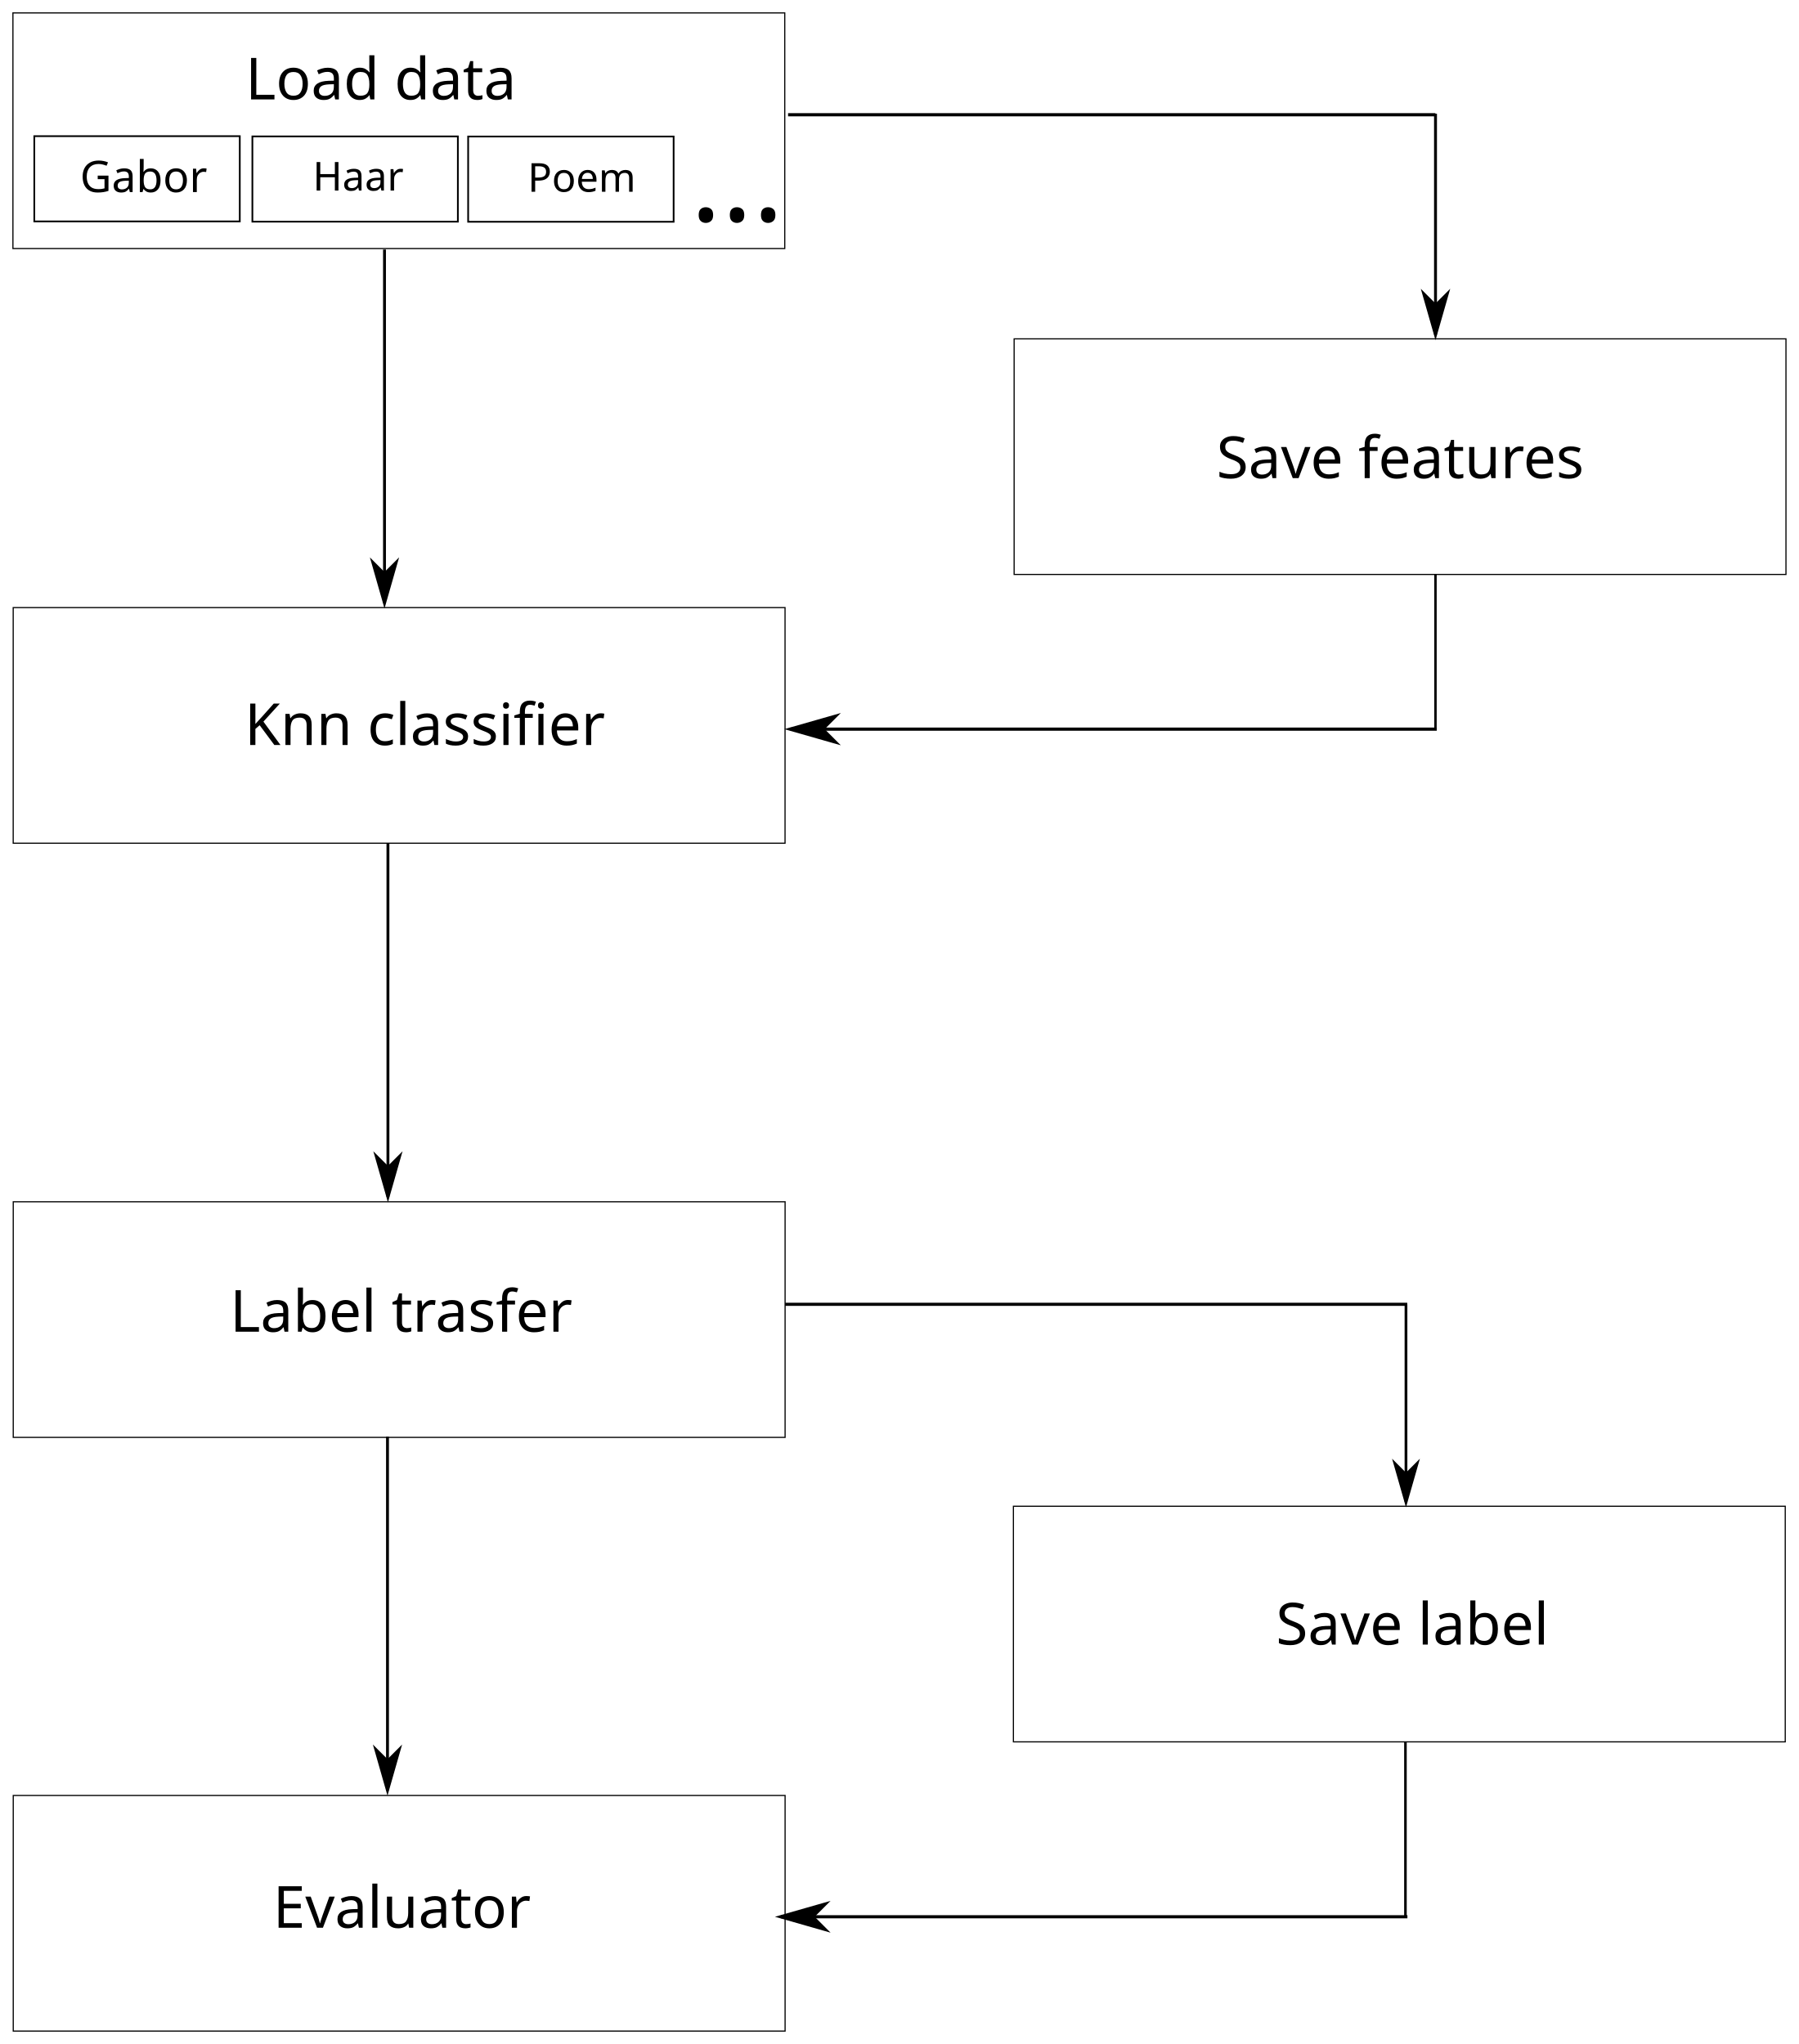
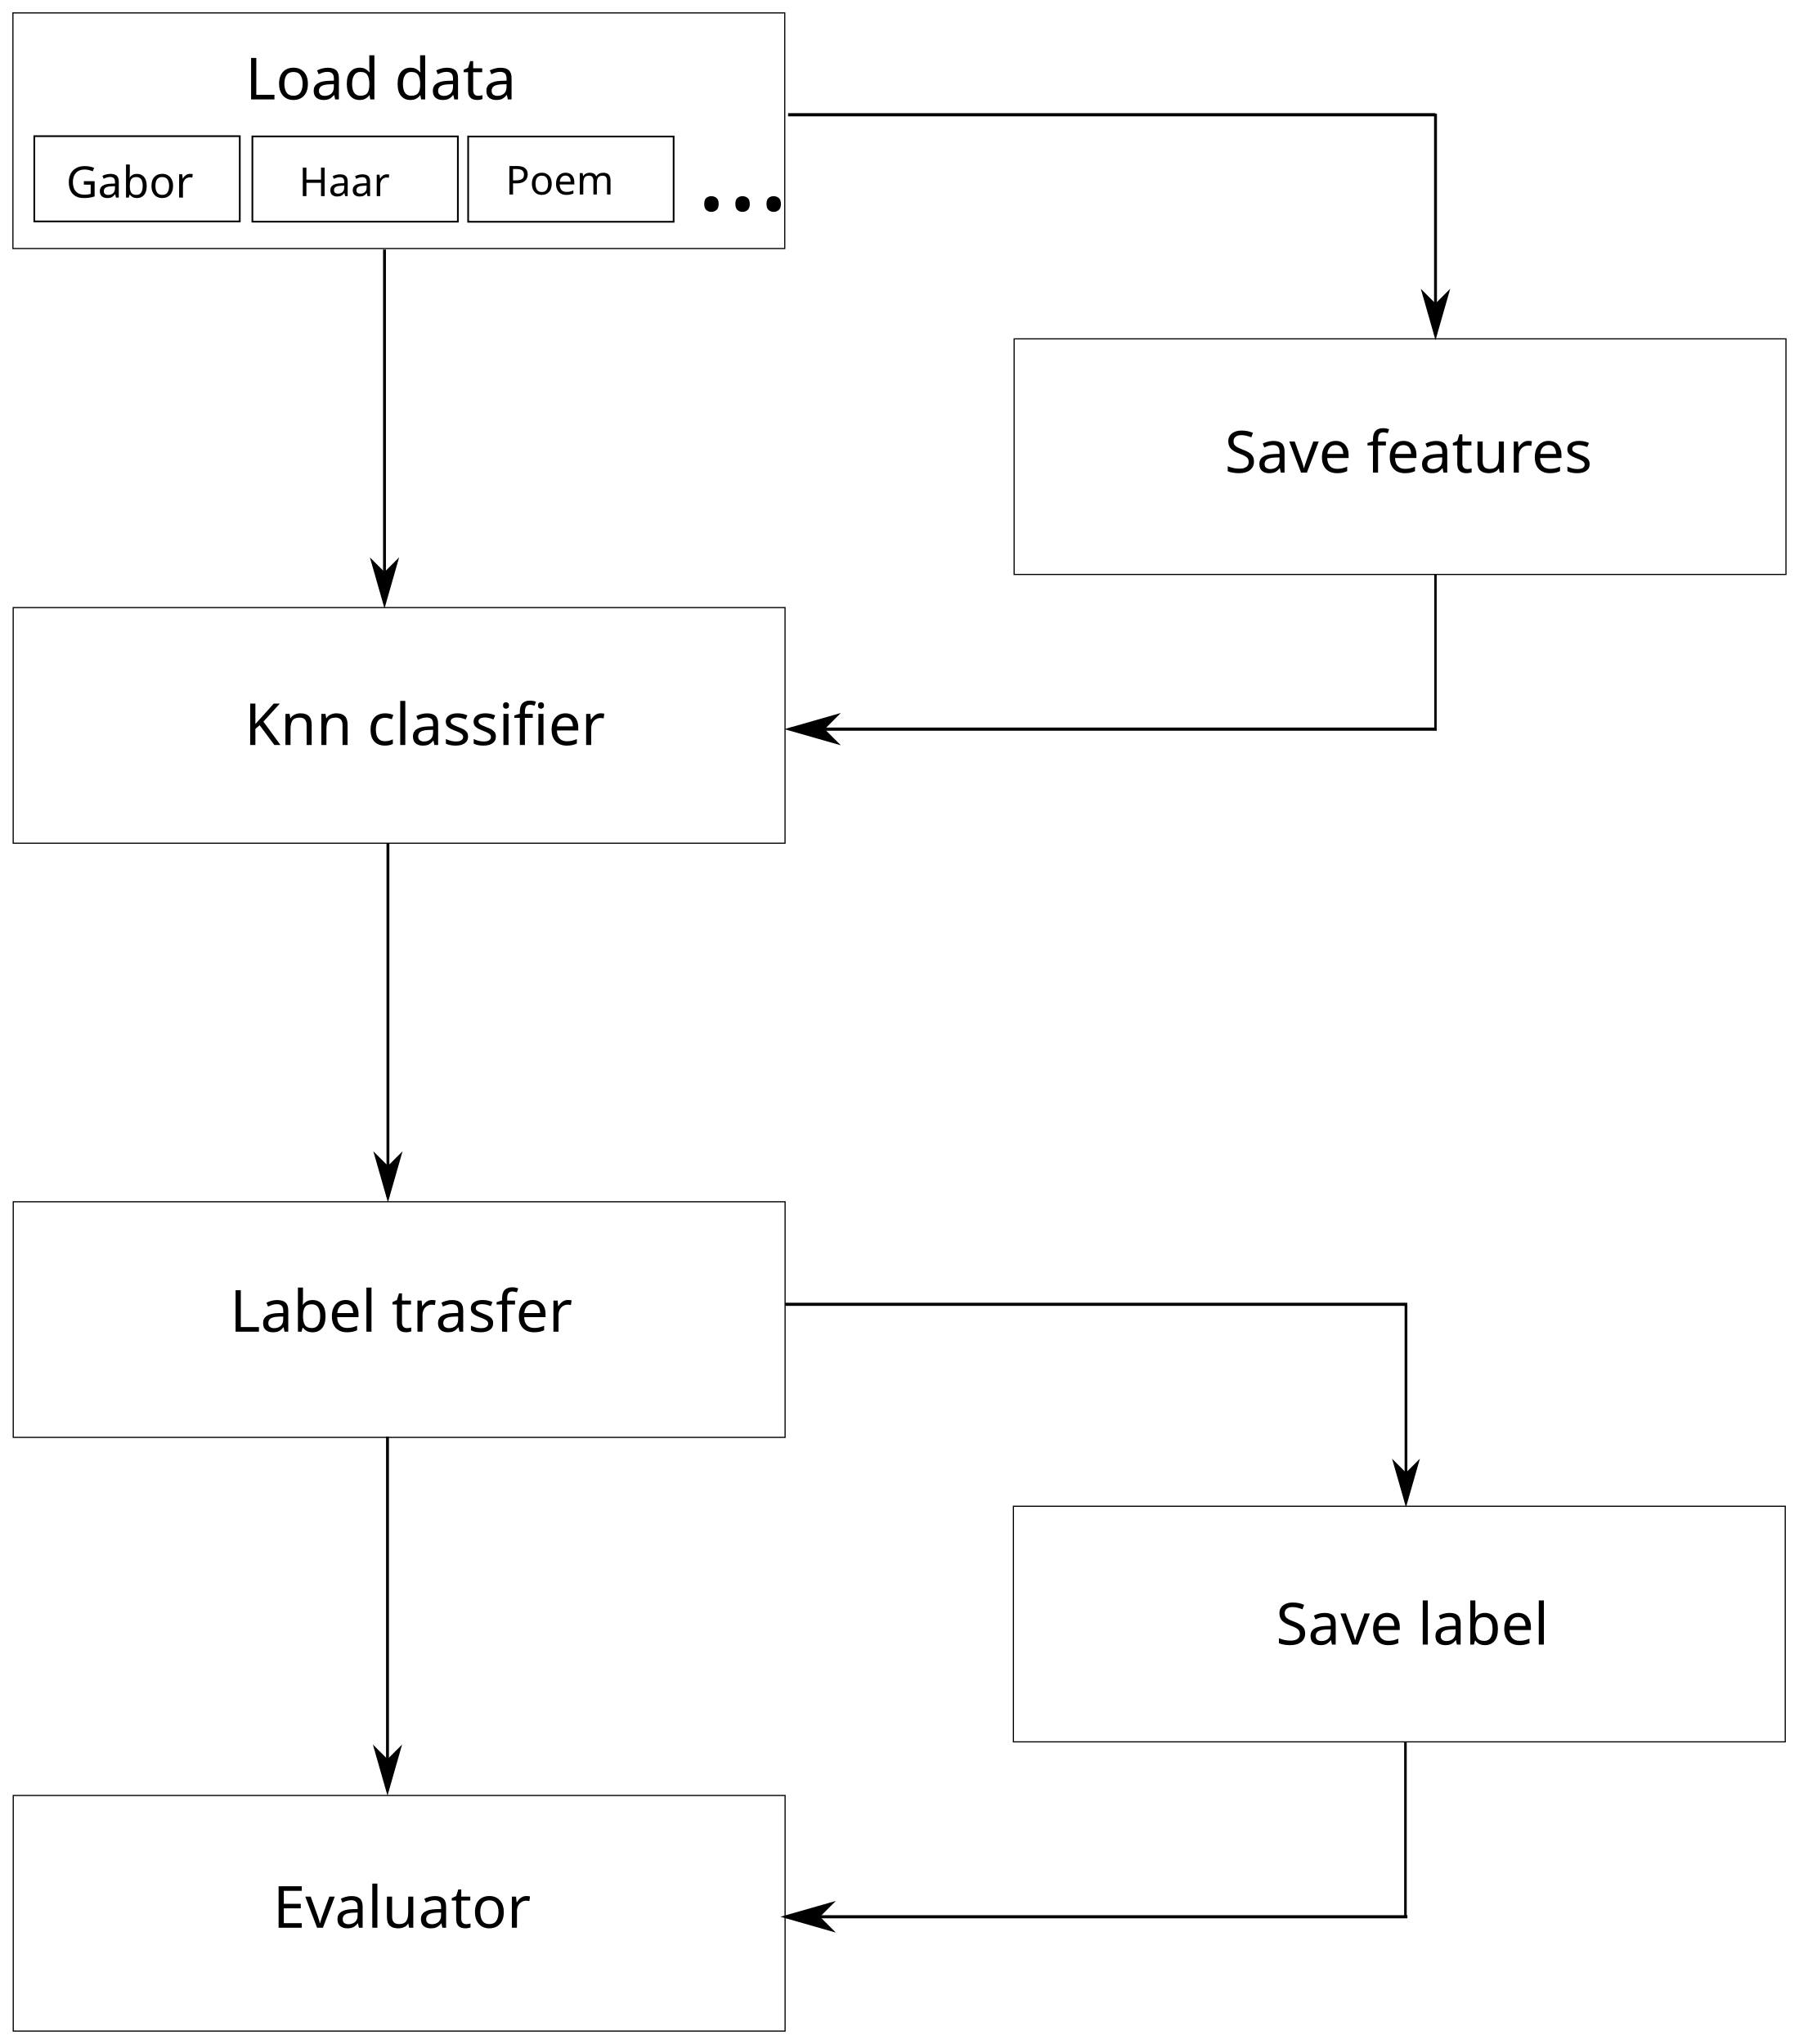
<svg xmlns="http://www.w3.org/2000/svg" width="174.818mm" height="198.669mm" viewBox="0 0 619.433 703.945" id="svg2" version="1.1">
  <defs id="defs4">
    <marker orient="auto" refY="0.0" refX="0.0" id="Arrow1Lstart" style="overflow:visible">
      <path id="path4591" d="M 0.0,0.0 L 5.0,-5.0 L -12.5,0.0 L 5.0,5.0 L 0.0,0.0 z " style="fill-rule:evenodd;stroke:#000000;stroke-width:1pt;stroke-opacity:1;fill:#000000;fill-opacity:1" transform="scale(0.8) translate(12.5,0)" />
    </marker>
    <marker style="overflow:visible" id="marker7017" refX="0" refY="0" orient="auto">
      <path transform="matrix(-0.8,0,0,-0.8,-10,0)" style="fill:#000000;fill-opacity:1;fill-rule:evenodd;stroke:#000000;stroke-width:1pt;stroke-opacity:1" d="M 0,0 5,-5 -12.5,0 5,5 0,0 Z" id="path7019" />
    </marker>
    <marker orient="auto" refY="0" refX="0" id="Arrow1Lend" style="overflow:visible">
      <path id="path4594" d="M 0,0 5,-5 -12.5,0 5,5 0,0 Z" style="fill:#000000;fill-opacity:1;fill-rule:evenodd;stroke:#000000;stroke-width:1pt;stroke-opacity:1" transform="matrix(-0.8,0,0,-0.8,-10,0)" />
    </marker>
    <marker orient="auto" refY="0" refX="0" id="Arrow1Lend-3" style="overflow:visible">
      <path id="path4594-5" d="M 0,0 5,-5 -12.5,0 5,5 0,0 Z" style="fill:#000000;fill-opacity:1;fill-rule:evenodd;stroke:#000000;stroke-width:1pt;stroke-opacity:1" transform="matrix(-0.8,0,0,-0.8,-10,0)" />
    </marker>
    <marker orient="auto" refY="0" refX="0" id="Arrow1Lend-3-1" style="overflow:visible">
      <path id="path4594-5-4" d="M 0,0 5,-5 -12.5,0 5,5 0,0 Z" style="fill:#000000;fill-opacity:1;fill-rule:evenodd;stroke:#000000;stroke-width:1pt;stroke-opacity:1" transform="matrix(-0.8,0,0,-0.8,-10,0)" />
    </marker>
    <marker style="overflow:visible" id="marker7017-0" refX="0" refY="0" orient="auto">
      <path transform="matrix(-0.8,0,0,-0.8,-10,0)" style="fill:#000000;fill-opacity:1;fill-rule:evenodd;stroke:#000000;stroke-width:1pt;stroke-opacity:1" d="M 0,0 5,-5 -12.5,0 5,5 0,0 Z" id="path7019-7" />
    </marker>
    <marker style="overflow:visible" id="marker7017-4" refX="0" refY="0" orient="auto">
      <path transform="matrix(-0.8,0,0,-0.8,-10,0)" style="fill:#000000;fill-opacity:1;fill-rule:evenodd;stroke:#000000;stroke-width:1pt;stroke-opacity:1" d="M 0,0 5,-5 -12.5,0 5,5 0,0 Z" id="path7019-76" />
    </marker>
    <marker orient="auto" refY="0" refX="0" id="Arrow1Lstart-3" style="overflow:visible">
      <path id="path4591-3" d="M 0,0 5,-5 -12.5,0 5,5 0,0 Z" style="fill:#000000;fill-opacity:1;fill-rule:evenodd;stroke:#000000;stroke-width:1pt;stroke-opacity:1" transform="matrix(0.8,0,0,0.8,10,0)" />
    </marker>
  </defs>
  <g id="layer1" transform="translate(-42.15129,-59.52332)">
    <text xml:space="preserve" style="font-style:normal;font-variant:normal;font-weight:normal;font-stretch:normal;font-size:20px;line-height:125%;font-family:'Accanthis ADF Std';-inkscape-font-specification:'Accanthis ADF Std, Normal';text-align:start;letter-spacing:0px;word-spacing:0px;writing-mode:lr-tb;text-anchor:start;fill:#000000;fill-opacity:1;stroke:none;stroke-width:1px;stroke-linecap:butt;stroke-linejoin:miter;stroke-opacity:1" x="126.67" y="93.757" id="text4140">
      <tspan id="tspan4142" x="126.67" y="93.757" style="font-style:normal;font-variant:normal;font-weight:normal;font-stretch:normal;font-size:20px;line-height:125%;font-family:'Accanthis ADF Std';-inkscape-font-specification:'Accanthis ADF Std, Normal';text-align:start;writing-mode:lr-tb;text-anchor:start">Load data</tspan>
    </text>
    <text xml:space="preserve" style="font-style:normal;font-variant:normal;font-weight:normal;font-stretch:normal;font-size:40px;line-height:125%;font-family:'Accanthis ADF Std';-inkscape-font-specification:'Accanthis ADF Std, Normal';text-align:start;letter-spacing:0px;word-spacing:0px;writing-mode:lr-tb;text-anchor:start;fill:#000000;fill-opacity:1;stroke:none;stroke-width:1px;stroke-linecap:butt;stroke-linejoin:miter;stroke-opacity:1" x="126.361" y="316.105" id="text4204">
      <tspan id="tspan4206" x="126.361" y="316.105" style="font-style:normal;font-variant:normal;font-weight:normal;font-stretch:normal;font-size:20px;line-height:125%;font-family:'Accanthis ADF Std';-inkscape-font-specification:'Accanthis ADF Std, Normal';text-align:start;writing-mode:lr-tb;text-anchor:start">Knn classifier</tspan>
    </text>
    <rect style="fill:none;fill-opacity:1;stroke:#000000;stroke-width:0.395;stroke-miterlimit:4;stroke-dasharray:none;stroke-dashoffset:0;stroke-opacity:1" id="rect4136-8-53-7" width="265.777" height="81.143" x="46.601" y="63.973" />
    <rect style="fill:none;fill-opacity:1;stroke:#000000;stroke-width:0.592;stroke-miterlimit:4;stroke-dasharray:none;stroke-dashoffset:0;stroke-opacity:1" id="rect4280" width="70.755" height="29.359" x="53.962" y="106.418" />
-     <text xml:space="preserve" style="font-style:normal;font-variant:normal;font-weight:normal;font-stretch:normal;font-size:40px;line-height:125%;font-family:'Accanthis ADF Std';-inkscape-font-specification:'Accanthis ADF Std, Normal';text-align:start;letter-spacing:0px;word-spacing:0px;writing-mode:lr-tb;text-anchor:start;fill:#000000;fill-opacity:1;stroke:none;stroke-width:1px;stroke-linecap:butt;stroke-linejoin:miter;stroke-opacity:1" x="69.686" y="125.671" id="text4297">
-       <tspan id="tspan4299" x="69.686" y="125.671" style="font-style:normal;font-variant:normal;font-weight:normal;font-stretch:normal;font-size:15px;line-height:125%;font-family:'Accanthis ADF Std';-inkscape-font-specification:'Accanthis ADF Std, Normal';text-align:start;writing-mode:lr-tb;text-anchor:start">Gabor</tspan>
+     <text xml:space="preserve" style="font-style:normal;font-variant:normal;font-weight:normal;font-stretch:normal;font-size:40px;line-height:125%;font-family:'Accanthis ADF Std';-inkscape-font-specification:'Accanthis ADF Std, Normal';text-align:start;letter-spacing:0px;word-spacing:0px;writing-mode:lr-tb;text-anchor:start;fill:#000000;fill-opacity:1;stroke:none;stroke-width:1px;stroke-linecap:butt;stroke-linejoin:miter;stroke-opacity:1" x="64.922" y="127.577" id="text4297">
+       <tspan id="tspan4299" x="64.922" y="127.577" style="font-style:normal;font-variant:normal;font-weight:normal;font-stretch:normal;font-size:15px;line-height:125%;font-family:'Accanthis ADF Std';-inkscape-font-specification:'Accanthis ADF Std, Normal';text-align:start;writing-mode:lr-tb;text-anchor:start">Gabor</tspan>
    </text>
    <text xml:space="preserve" style="font-style:normal;font-variant:normal;font-weight:normal;font-stretch:normal;font-size:40px;line-height:125%;font-family:'Accanthis ADF Std';-inkscape-font-specification:'Accanthis ADF Std, Normal';text-align:start;letter-spacing:0px;word-spacing:0px;writing-mode:lr-tb;text-anchor:start;fill:#000000;fill-opacity:1;stroke:none;stroke-width:1px;stroke-linecap:butt;stroke-linejoin:miter;stroke-opacity:1" x="245.688" y="315.299" id="text4331">
      <tspan id="tspan4333" x="245.688" y="315.299" />
    </text>
-     <text xml:space="preserve" style="font-style:normal;font-variant:normal;font-weight:normal;font-stretch:normal;font-size:13.75px;line-height:125%;font-family:'Accanthis ADF Std';-inkscape-font-specification:'Accanthis ADF Std, Normal';text-align:start;letter-spacing:0px;word-spacing:0px;writing-mode:lr-tb;text-anchor:start;fill:#000000;fill-opacity:1;stroke:none;stroke-width:1px;stroke-linecap:butt;stroke-linejoin:miter;stroke-opacity:1" x="149.851" y="125.153" id="text4297-8">
-       <tspan id="tspan4353" x="149.851" y="125.153">Haar</tspan>
+     <text xml:space="preserve" style="font-style:normal;font-variant:normal;font-weight:normal;font-stretch:normal;font-size:13.75px;line-height:125%;font-family:'Accanthis ADF Std';-inkscape-font-specification:'Accanthis ADF Std, Normal';text-align:start;letter-spacing:0px;word-spacing:0px;writing-mode:lr-tb;text-anchor:start;fill:#000000;fill-opacity:1;stroke:none;stroke-width:1px;stroke-linecap:butt;stroke-linejoin:miter;stroke-opacity:1" x="145.087" y="127.058" id="text4297-8">
+       <tspan id="tspan4353" x="145.087" y="127.058">Haar</tspan>
    </text>
-     <text xml:space="preserve" style="font-style:normal;font-variant:normal;font-weight:normal;font-stretch:normal;font-size:13.75px;line-height:125%;font-family:'Accanthis ADF Std';-inkscape-font-specification:'Accanthis ADF Std, Normal';text-align:start;letter-spacing:0px;word-spacing:0px;writing-mode:lr-tb;text-anchor:start;fill:#000000;fill-opacity:1;stroke:none;stroke-width:1px;stroke-linecap:butt;stroke-linejoin:miter;stroke-opacity:1" x="223.857" y="125.556" id="text4297-8-7">
-       <tspan id="tspan4373" x="223.857" y="125.556">Poem</tspan>
+     <text xml:space="preserve" style="font-style:normal;font-variant:normal;font-weight:normal;font-stretch:normal;font-size:13.75px;line-height:125%;font-family:'Accanthis ADF Std';-inkscape-font-specification:'Accanthis ADF Std, Normal';text-align:start;letter-spacing:0px;word-spacing:0px;writing-mode:lr-tb;text-anchor:start;fill:#000000;fill-opacity:1;stroke:none;stroke-width:1px;stroke-linecap:butt;stroke-linejoin:miter;stroke-opacity:1" x="216.234" y="126.509" id="text4297-8-7">
+       <tspan id="tspan4373" x="216.234" y="126.509">Poem</tspan>
    </text>
    <rect style="fill:none;fill-opacity:1;stroke:#000000;stroke-width:0.592;stroke-miterlimit:4;stroke-dasharray:none;stroke-dashoffset:0;stroke-opacity:1" id="rect4280-6" width="70.755" height="29.359" x="129.058" y="106.502" />
    <rect style="fill:none;fill-opacity:1;stroke:#000000;stroke-width:0.592;stroke-miterlimit:4;stroke-dasharray:none;stroke-dashoffset:0;stroke-opacity:1" id="rect4280-6-0" width="70.755" height="29.359" x="203.356" y="106.54" />
-     <text xml:space="preserve" style="font-style:normal;font-variant:normal;font-weight:normal;font-stretch:normal;font-size:40px;line-height:125%;font-family:'Accanthis ADF Std';-inkscape-font-specification:'Accanthis ADF Std, Normal';text-align:start;letter-spacing:0px;word-spacing:0px;writing-mode:lr-tb;text-anchor:start;fill:#000000;fill-opacity:1;stroke:none;stroke-width:1px;stroke-linecap:butt;stroke-linejoin:miter;stroke-opacity:1" x="279.867" y="135.737" id="text4405">
-       <tspan id="tspan4407" x="279.867" y="135.737">...</tspan>
+     <text xml:space="preserve" style="font-style:normal;font-variant:normal;font-weight:normal;font-stretch:normal;font-size:40px;line-height:125%;font-family:'Accanthis ADF Std';-inkscape-font-specification:'Accanthis ADF Std, Normal';text-align:start;letter-spacing:0px;word-spacing:0px;writing-mode:lr-tb;text-anchor:start;fill:#000000;fill-opacity:1;stroke:none;stroke-width:1px;stroke-linecap:butt;stroke-linejoin:miter;stroke-opacity:1" x="281.773" y="131.926" id="text4405">
+       <tspan id="tspan4407" x="281.773" y="131.926">...</tspan>
    </text>
    <text xml:space="preserve" style="font-style:normal;font-variant:normal;font-weight:normal;font-stretch:normal;font-size:40px;line-height:125%;font-family:'Accanthis ADF Std';-inkscape-font-specification:'Accanthis ADF Std, Normal';text-align:start;letter-spacing:0px;word-spacing:0px;writing-mode:lr-tb;text-anchor:start;fill:#000000;fill-opacity:1;stroke:none;stroke-width:1px;stroke-linecap:butt;stroke-linejoin:miter;stroke-opacity:1" x="138.724" y="242.603" id="text4424">
      <tspan id="tspan4426" x="138.724" y="242.603" />
    </text>
    <rect style="fill:none;fill-opacity:1;stroke:#000000;stroke-width:0.395;stroke-miterlimit:4;stroke-dasharray:none;stroke-dashoffset:0;stroke-opacity:1" id="rect4136-8-53-7-4-7" width="265.777" height="81.143" x="391.358" y="176.222" />
-     <text xml:space="preserve" style="font-style:normal;font-variant:normal;font-weight:normal;font-stretch:normal;font-size:20px;line-height:125%;font-family:'Accanthis ADF Std';-inkscape-font-specification:'Accanthis ADF Std, Normal';text-align:start;letter-spacing:0px;word-spacing:0px;writing-mode:lr-tb;text-anchor:start;fill:#000000;fill-opacity:1;stroke:none;stroke-width:1px;stroke-linecap:butt;stroke-linejoin:miter;stroke-opacity:1" x="461.04" y="224.194" id="text4204-0">
-       <tspan id="tspan4461" x="461.04" y="224.194">Save features</tspan>
+     <text xml:space="preserve" style="font-style:normal;font-variant:normal;font-weight:normal;font-stretch:normal;font-size:20px;line-height:125%;font-family:'Accanthis ADF Std';-inkscape-font-specification:'Accanthis ADF Std, Normal';text-align:start;letter-spacing:0px;word-spacing:0px;writing-mode:lr-tb;text-anchor:start;fill:#000000;fill-opacity:1;stroke:none;stroke-width:1px;stroke-linecap:butt;stroke-linejoin:miter;stroke-opacity:1" x="463.899" y="222.288" id="text4204-0">
+       <tspan id="tspan4461" x="463.899" y="222.288">Save features</tspan>
    </text>
    <rect style="fill:none;fill-opacity:1;stroke:#000000;stroke-width:0.395;stroke-miterlimit:4;stroke-dasharray:none;stroke-dashoffset:0;stroke-opacity:1" id="rect4136-8-53-7-4-6" width="265.777" height="81.143" x="46.698" y="268.776" />
    <text xml:space="preserve" style="font-style:normal;font-variant:normal;font-weight:normal;font-stretch:normal;font-size:20px;line-height:125%;font-family:'Accanthis ADF Std';-inkscape-font-specification:'Accanthis ADF Std, Normal';text-align:start;letter-spacing:0px;word-spacing:0px;writing-mode:lr-tb;text-anchor:start;fill:#000000;fill-opacity:1;stroke:none;stroke-width:1px;stroke-linecap:butt;stroke-linejoin:miter;stroke-opacity:1" x="121.337" y="518.159" id="text4204-8">
      <tspan id="tspan4496" x="121.337" y="518.159">Label trasfer</tspan>
    </text>
    <rect style="fill:none;fill-opacity:1;stroke:#000000;stroke-width:0.395;stroke-miterlimit:4;stroke-dasharray:none;stroke-dashoffset:0;stroke-opacity:1" id="rect4136-8-53-7-4-6-4" width="265.777" height="81.143" x="46.715" y="473.408" />
    <rect style="fill:none;fill-opacity:1;stroke:#000000;stroke-width:0.395;stroke-miterlimit:4;stroke-dasharray:none;stroke-dashoffset:0;stroke-opacity:1" id="rect4136-8-53-7-4-6-4-8" width="265.777" height="81.143" x="46.715" y="677.875" />
    <text xml:space="preserve" style="font-style:normal;font-variant:normal;font-weight:normal;font-stretch:normal;font-size:20px;line-height:125%;font-family:'Accanthis ADF Std';-inkscape-font-specification:'Accanthis ADF Std, Normal';text-align:start;letter-spacing:0px;word-spacing:0px;writing-mode:lr-tb;text-anchor:start;fill:#000000;fill-opacity:1;stroke:none;stroke-width:1px;stroke-linecap:butt;stroke-linejoin:miter;stroke-opacity:1" x="136.15" y="723.43" id="text4204-8-3-7">
      <tspan id="tspan4531-3" x="136.15" y="723.43">Evaluator</tspan>
    </text>
    <path style="fill:none;fill-rule:evenodd;stroke:#000000;stroke-width:0.991px;stroke-linecap:butt;stroke-linejoin:miter;stroke-opacity:1;marker-end:url(#Arrow1Lend)" d="m 174.552,145.463 0,121.705" id="path5155" />
    <path style="fill:none;fill-rule:evenodd;stroke:#000000;stroke-width:0.991px;stroke-linecap:butt;stroke-linejoin:miter;stroke-opacity:1;marker-end:url(#Arrow1Lend-3)" d="m 175.735,349.992 0,121.705" id="path5155-0" />
    <path style="fill:none;fill-rule:evenodd;stroke:#000000;stroke-width:0.991px;stroke-linecap:butt;stroke-linejoin:miter;stroke-opacity:1;marker-end:url(#Arrow1Lend-3-1)" d="m 175.581,554.316 0,121.705" id="path5155-0-5" />
    <path style="fill:none;fill-rule:evenodd;stroke:#000000;stroke-width:1.096px;stroke-linecap:butt;stroke-linejoin:miter;stroke-opacity:1" d="m 313.521,99.041 222.896,0" id="path7007" />
    <path style="fill:none;fill-rule:evenodd;stroke:#000000;stroke-width:0.997px;stroke-linecap:butt;stroke-linejoin:miter;stroke-opacity:1;marker-end:url(#marker7017)" d="m 536.457,98.687 0,76.073" id="path7009" />
    <path style="fill:none;fill-rule:evenodd;stroke:#000000;stroke-width:1.095px;stroke-linecap:butt;stroke-linejoin:miter;stroke-opacity:1;marker-start:url(#Arrow1Lstart)" d="m 314.35,310.638 222.534,0" id="path7007-7" />
    <path style="fill:none;fill-rule:evenodd;stroke:#000000;stroke-width:0.837px;stroke-linecap:butt;stroke-linejoin:miter;stroke-opacity:1" d="m 536.447,310.962 0,-53.533" id="path7009-8" />
    <rect style="fill:none;fill-opacity:1;stroke:#000000;stroke-width:0.395;stroke-miterlimit:4;stroke-dasharray:none;stroke-dashoffset:0;stroke-opacity:1" id="rect4136-8-53-7-4-7-6" width="265.777" height="81.143" x="391.112" y="578.267" />
    <path style="fill:none;fill-rule:evenodd;stroke:#000000;stroke-width:1.074px;stroke-linecap:butt;stroke-linejoin:miter;stroke-opacity:1" d="m 312.508,508.719 214.224,0" id="path7007-2" />
    <path style="fill:none;fill-rule:evenodd;stroke:#000000;stroke-width:0.943px;stroke-linecap:butt;stroke-linejoin:miter;stroke-opacity:1;marker-end:url(#marker7017-4)" d="m 526.291,508.797 0,68.026" id="path7009-5" />
-     <path style="fill:none;fill-rule:evenodd;stroke:#000000;stroke-width:1.078px;stroke-linecap:butt;stroke-linejoin:miter;stroke-opacity:1;marker-start:url(#Arrow1Lstart-3)" d="m 311.087,719.648 215.694,0" id="path7007-7-3" />
+     <path style="fill:none;fill-rule:evenodd;stroke:#000000;stroke-width:1.073px;stroke-linecap:butt;stroke-linejoin:miter;stroke-opacity:1;marker-start:url(#Arrow1Lstart-3)" d="m 312.976,719.648 213.805,0" id="path7007-7-3" />
    <path style="fill:none;fill-rule:evenodd;stroke:#000000;stroke-width:0.886px;stroke-linecap:butt;stroke-linejoin:miter;stroke-opacity:1" d="m 526.103,719.546 0,-59.974" id="path7009-8-8" />
    <text xml:space="preserve" style="font-style:normal;font-variant:normal;font-weight:normal;font-stretch:normal;font-size:40px;line-height:125%;font-family:'Accanthis ADF Std';-inkscape-font-specification:'Accanthis ADF Std, Normal';text-align:start;letter-spacing:0px;word-spacing:0px;writing-mode:lr-tb;text-anchor:start;fill:#000000;fill-opacity:1;stroke:none;stroke-width:1px;stroke-linecap:butt;stroke-linejoin:miter;stroke-opacity:1" x="481.515" y="625.908" id="text6816">
      <tspan id="tspan6818" x="481.515" y="625.908" style="font-style:normal;font-variant:normal;font-weight:normal;font-stretch:normal;font-size:20px;line-height:125%;font-family:'Accanthis ADF Std';-inkscape-font-specification:'Accanthis ADF Std, Normal';text-align:start;writing-mode:lr-tb;text-anchor:start">Save label</tspan>
    </text>
  </g>
</svg>
